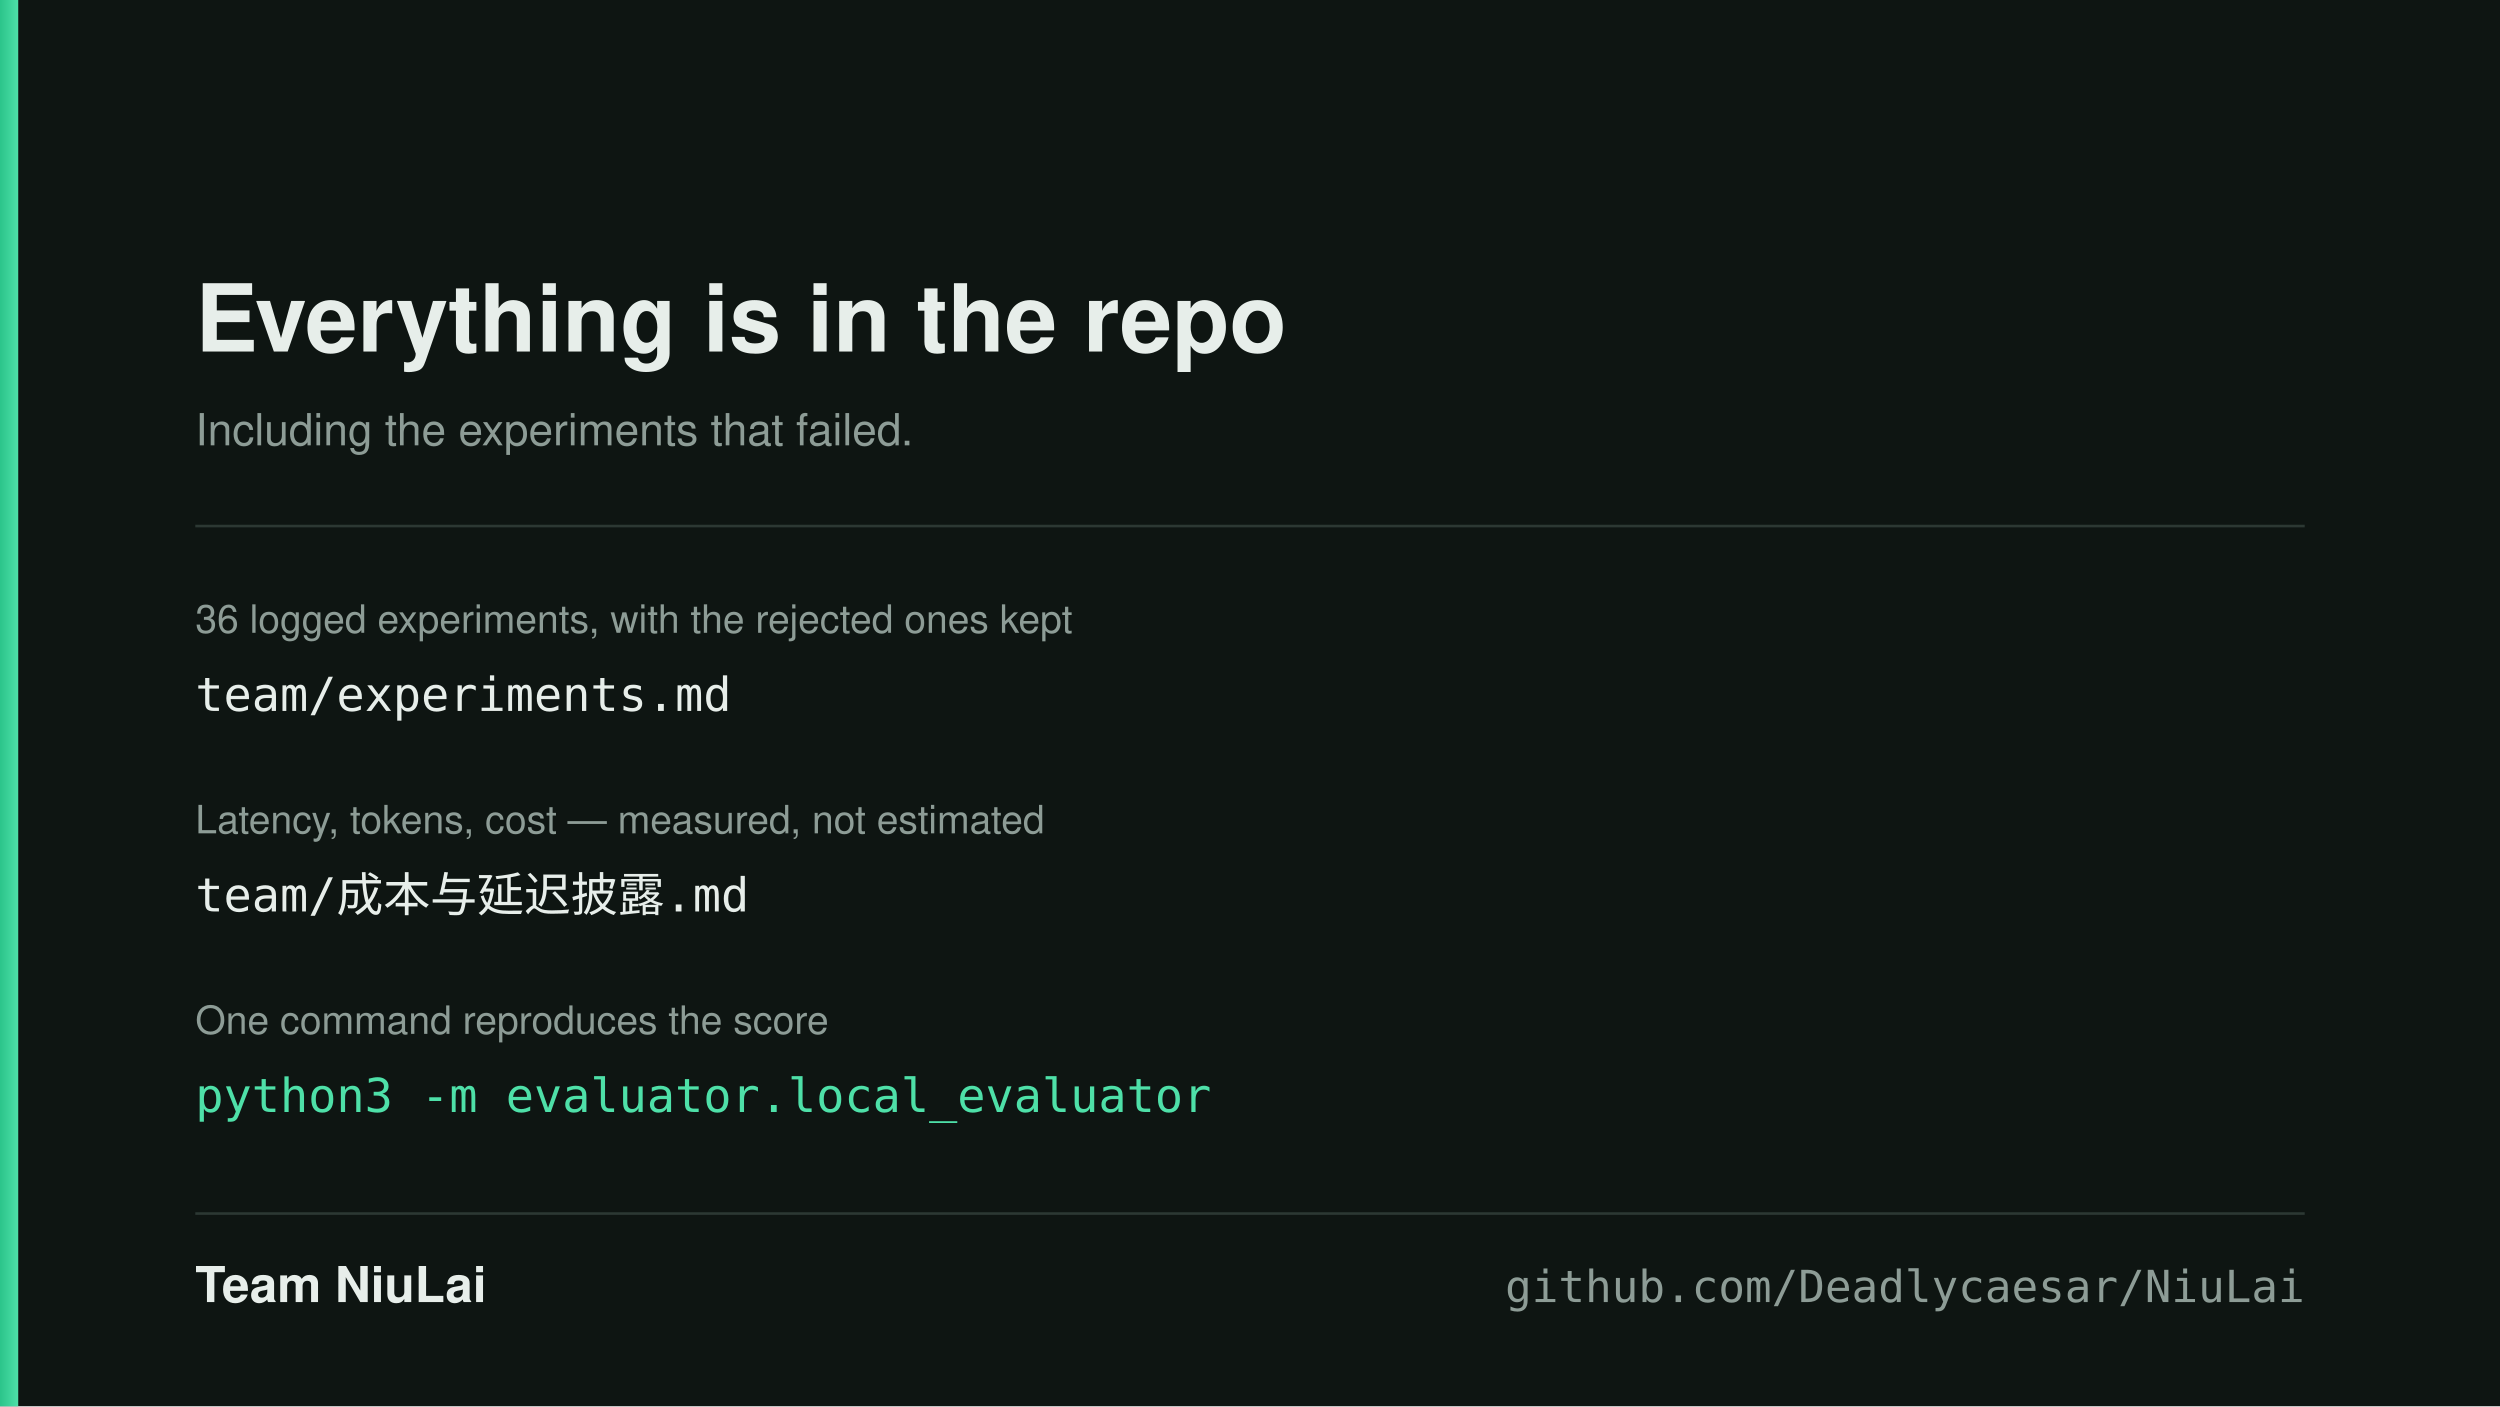
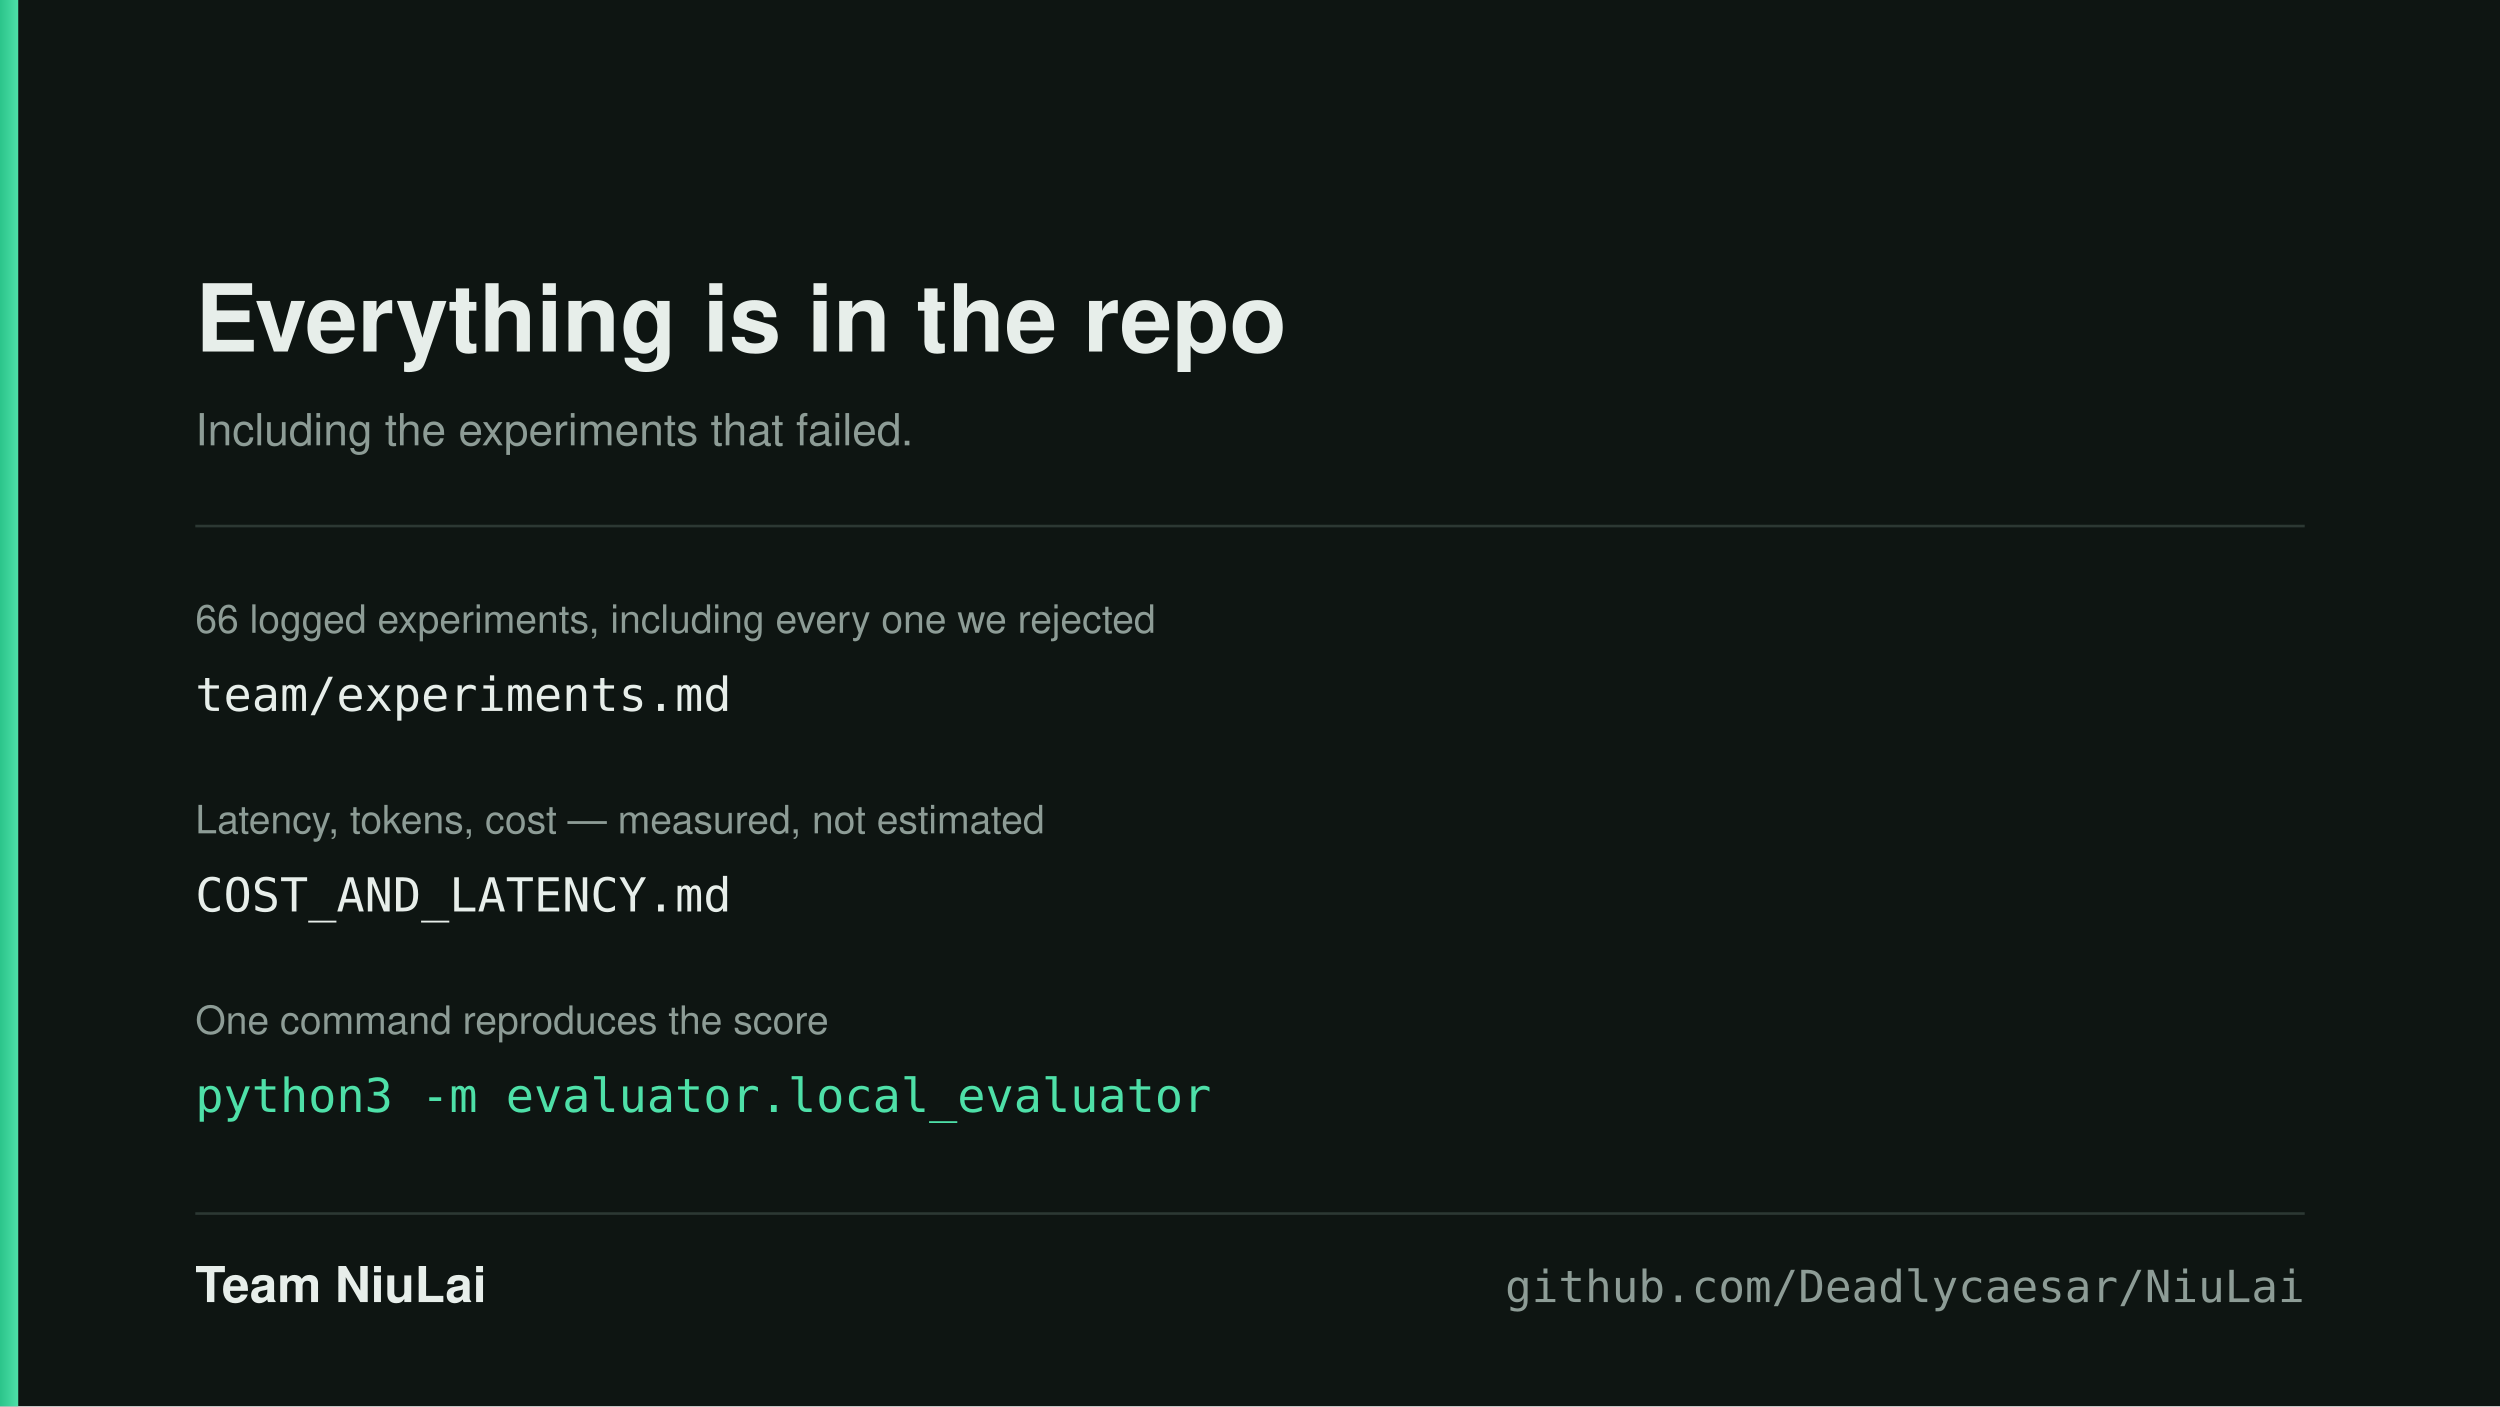
<svg xmlns="http://www.w3.org/2000/svg" viewBox="0 0 1920 1080" width="1920" height="1080" font-family="'IBM Plex Sans','Helvetica Neue',Helvetica,Arial,sans-serif">
  <defs>
    <linearGradient id="g" x1="0" y1="0" x2="1" y2="0">
      <stop offset="0%" stop-color="#2BC48A" />
      <stop offset="100%" stop-color="#4EE0A8" />
    </linearGradient>
  </defs>
  <rect x="0" y="0" width="1920" height="1080" fill="#0E1512" />
  <rect x="0" y="0" width="14" height="1080" fill="url(#g)" />
  <text x="150" y="270" fill="#E7EEEA" font-size="72" font-weight="700">Everything is in the repo</text>
  <text x="150" y="342" fill="#8D9C96" font-size="34">Including the experiments that failed.</text>
  <line x1="150" y1="404" x2="1770" y2="404" stroke="#2C3833" stroke-width="2" />
-   <text x="150" y="486" fill="#8D9C96" font-size="30">36 logged experiments, with the rejected ones kept</text>
+   <text x="150" y="486" fill="#8D9C96" font-size="30">66 logged experiments, including every one we rejected</text>
  <text x="150" y="546" fill="#E7EEEA" font-size="36" font-family="'IBM Plex Mono',ui-monospace,monospace">team/experiments.md</text>
  <text x="150" y="640" fill="#8D9C96" font-size="30">Latency, tokens, cost — measured, not estimated</text>
-   <text x="150" y="700" fill="#E7EEEA" font-size="36" font-family="'IBM Plex Mono',ui-monospace,monospace">team/成本与延迟披露.md</text>
+   <text x="150" y="700" fill="#E7EEEA" font-size="36" font-family="'IBM Plex Mono',ui-monospace,monospace">COST_AND_LATENCY.md</text>
  <text x="150" y="794" fill="#8D9C96" font-size="30">One command reproduces the score</text>
  <text x="150" y="854" fill="#4EE0A8" font-size="36" font-family="'IBM Plex Mono',ui-monospace,monospace">python3 -m evaluator.local_evaluator</text>
  <line x1="150" y1="932" x2="1770" y2="932" stroke="#2C3833" stroke-width="2" />
  <text x="150" y="1000" fill="#E7EEEA" font-size="38" font-weight="600">Team NiuLai</text>
  <text x="1770" y="1000" fill="#8D9C96" font-size="34" text-anchor="end" font-family="'IBM Plex Mono',ui-monospace,monospace">github.com/Deadlycaesar/NiuLai</text>
</svg>
